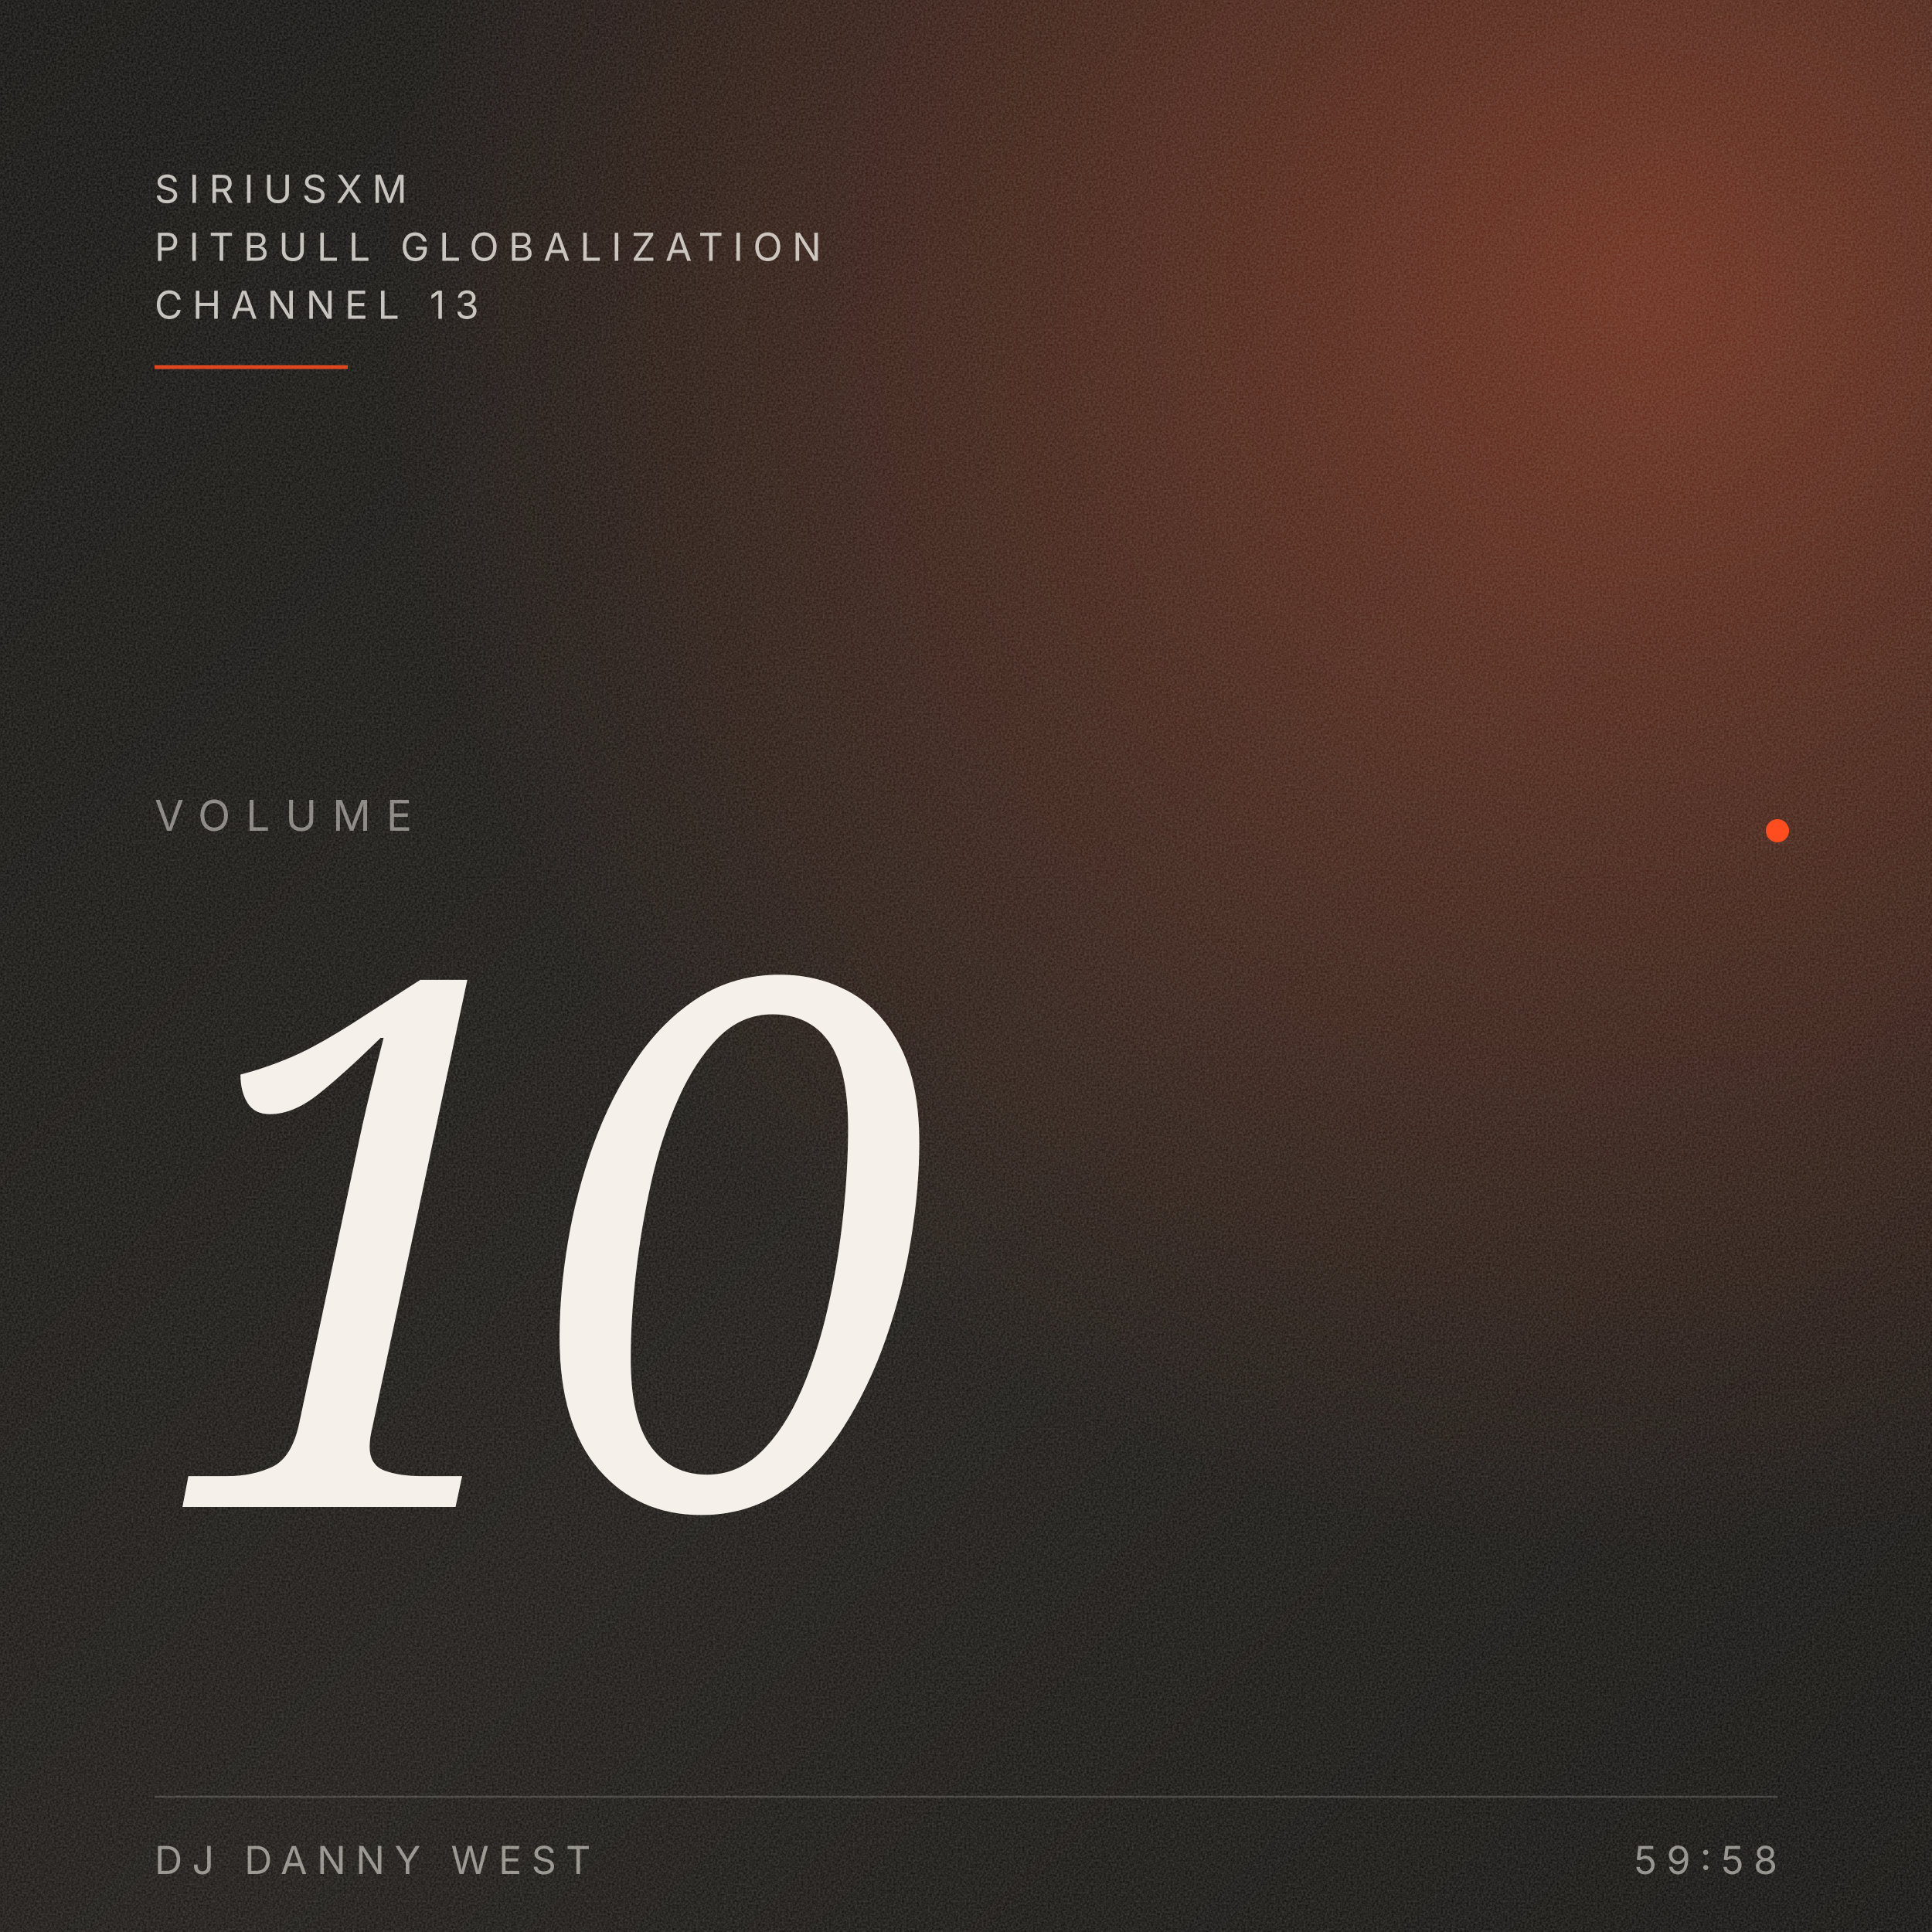
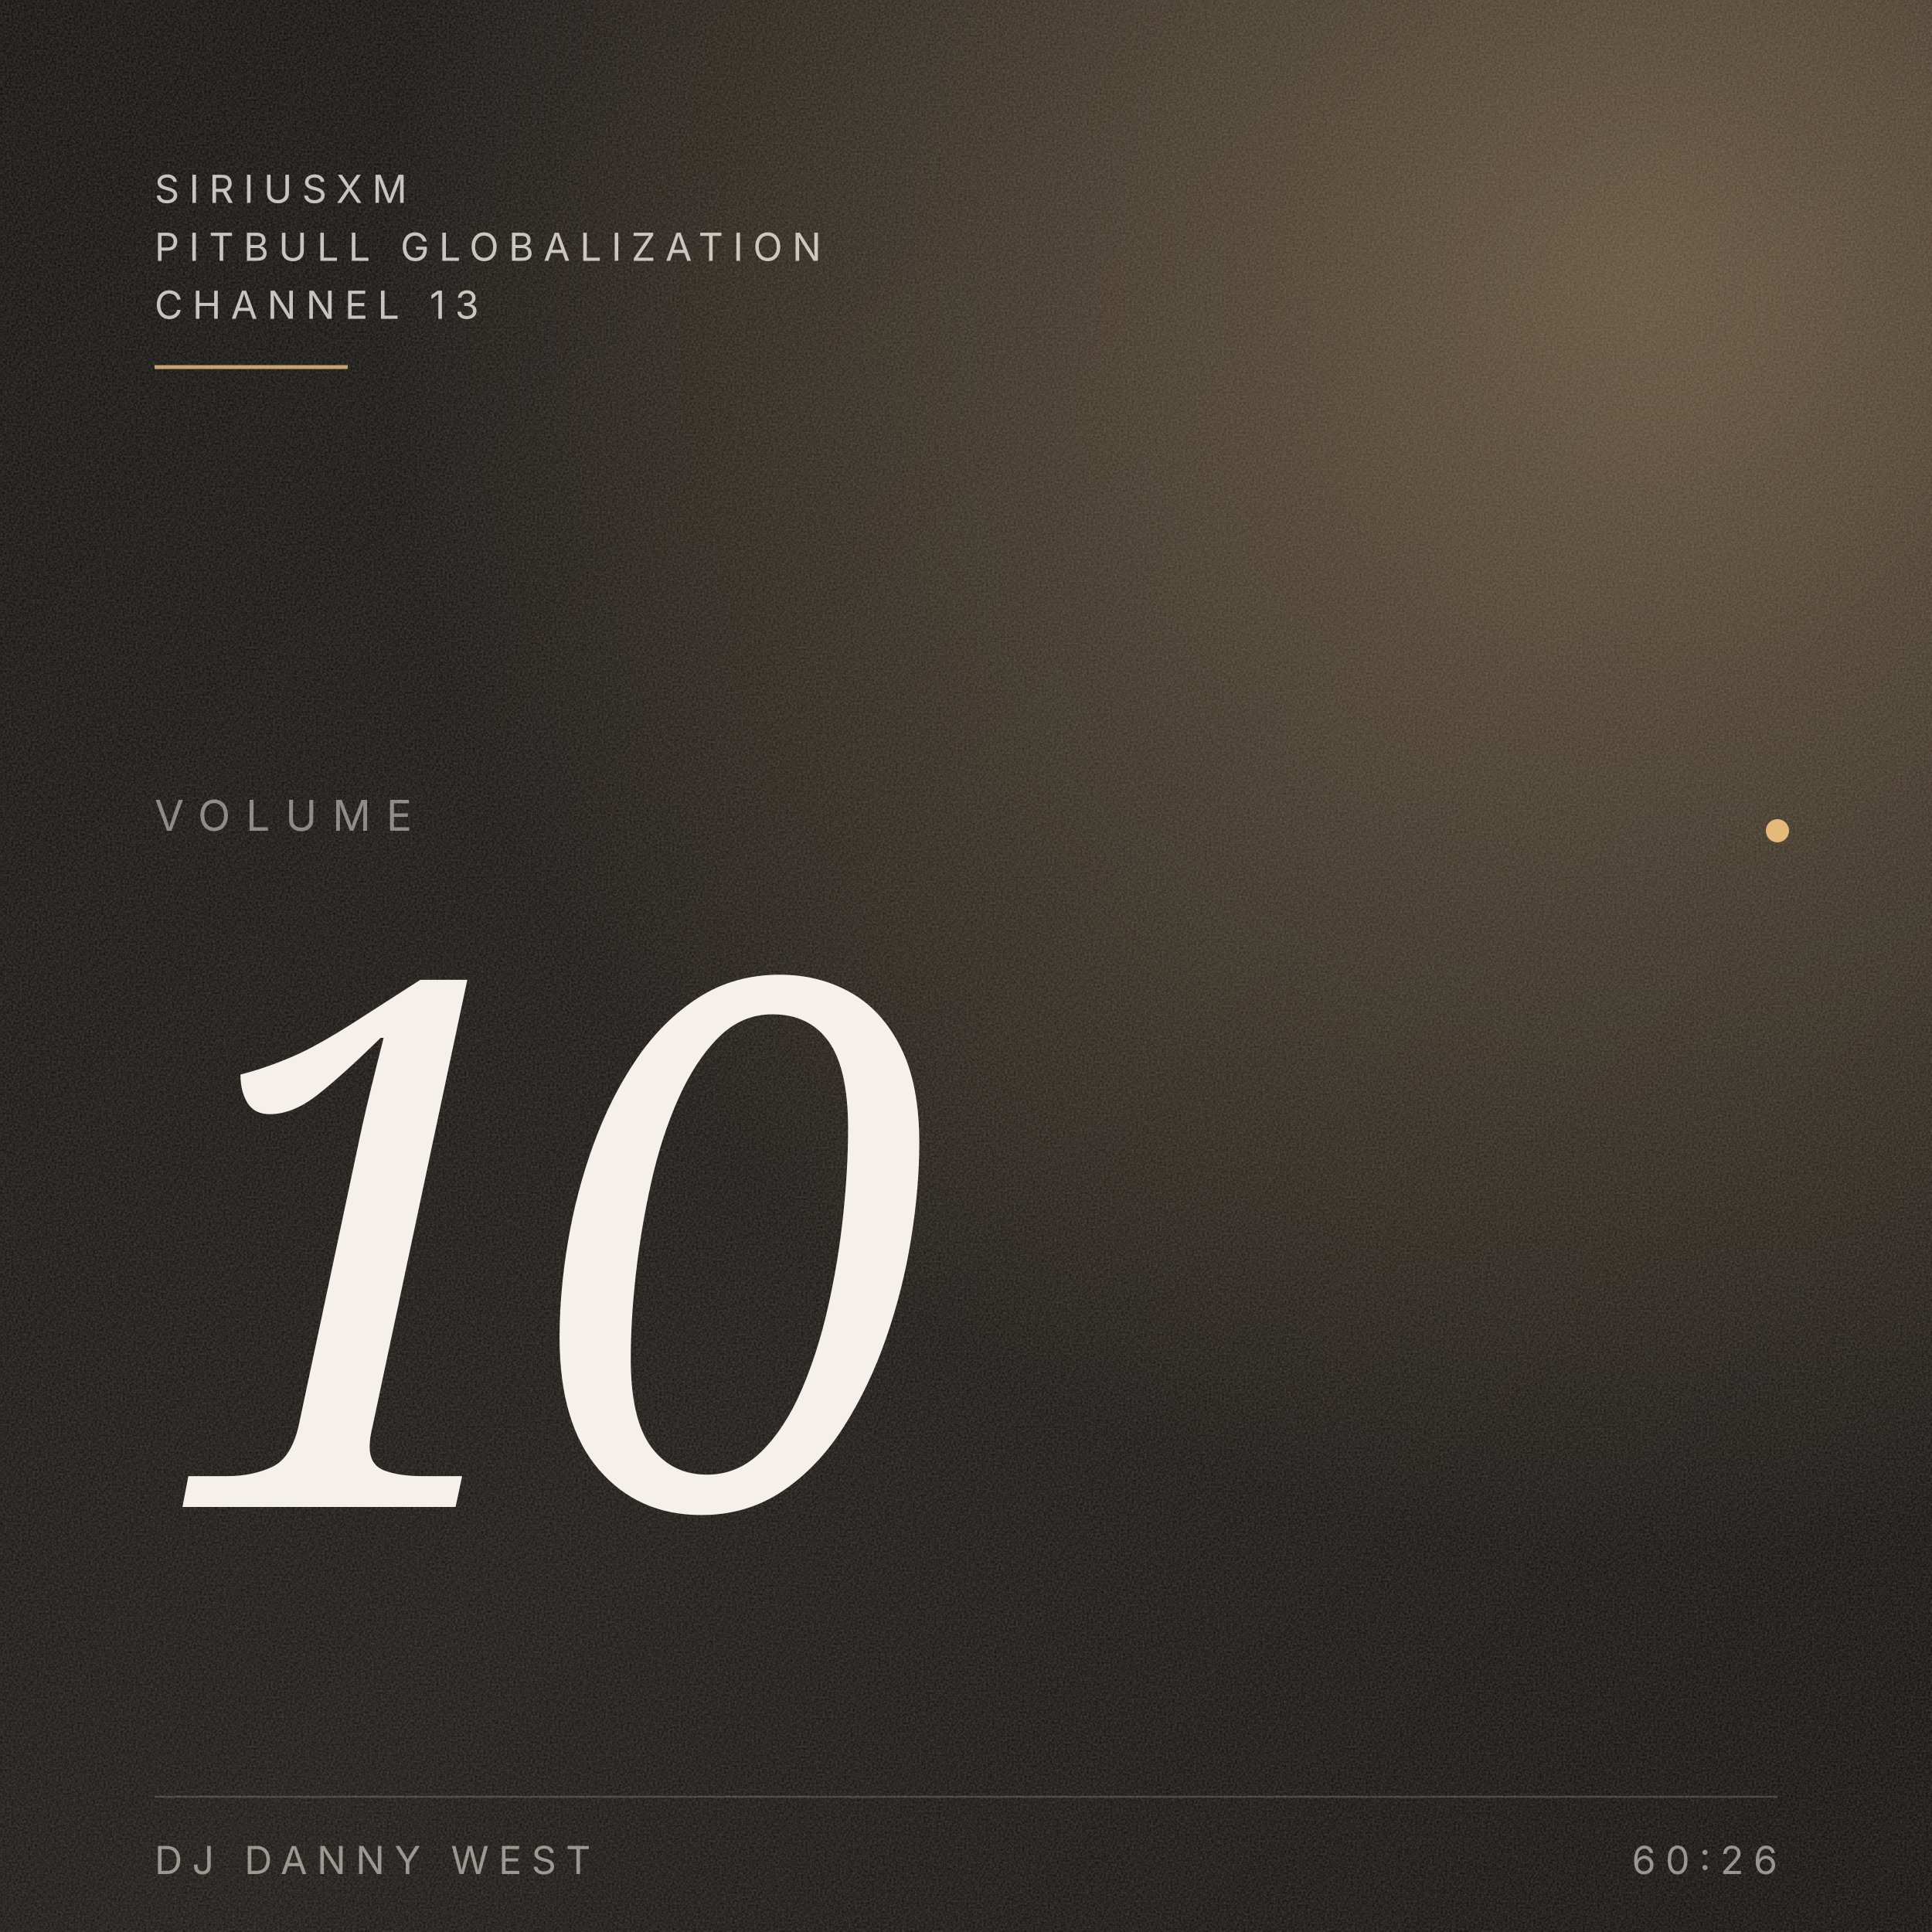
<svg xmlns="http://www.w3.org/2000/svg" viewBox="0 0 1000 1000" preserveAspectRatio="xMidYMid slice">
  <defs>
    <linearGradient id="bg" x1="0" y1="0" x2="1" y2="1">
      <stop offset="0" stop-color="#0A0907" />
      <stop offset="0.55" stop-color="#14110D" />
      <stop offset="1" stop-color="#0A0907" />
    </linearGradient>
    <radialGradient id="ember" cx="0.85" cy="0.15" r="0.65">
-       <stop offset="0" stop-color="#FF4D1F" stop-opacity="0.35" />
-       <stop offset="1" stop-color="#FF4D1F" stop-opacity="0" />
+       <stop offset="0" stop-color="#E5B97A" stop-opacity="0.35" />
+       <stop offset="1" stop-color="#E5B97A" stop-opacity="0" />
    </radialGradient>
    <filter id="grain" x="0" y="0" width="100%" height="100%">
      <feTurbulence type="fractalNoise" baseFrequency="0.9" numOctaves="3" stitchTiles="stitch" />
      <feColorMatrix values="0 0 0 0 0.96  0 0 0 0 0.94  0 0 0 0 0.92  0 0 0 0.5 0" />
    </filter>
  </defs>
  <rect width="1000" height="1000" fill="url(#bg)" />
  <rect width="1000" height="1000" fill="url(#ember)" />
  <rect width="1000" height="1000" filter="url(#grain)" opacity="0.45" />
  <g font-family="Inter, system-ui, sans-serif" fill="#F5F1EA">
    <text x="80" y="105" font-size="20" letter-spacing="5" fill-opacity="0.78">SIRIUSXM</text>
    <text x="80" y="135" font-size="20" letter-spacing="5" fill-opacity="0.78">PITBULL GLOBALIZATION</text>
    <text x="80" y="165" font-size="20" letter-spacing="5" fill-opacity="0.78">CHANNEL 13</text>
-     <line x1="80" y1="190" x2="180" y2="190" stroke="#FF4D1F" stroke-opacity="0.85" stroke-width="2" />
+     <line x1="80" y1="190" x2="180" y2="190" stroke="#E5B97A" stroke-opacity="0.85" stroke-width="2" />
  </g>
  <g font-family="Inter, system-ui, sans-serif" fill="#F5F1EA" fill-opacity="0.5">
    <text x="80" y="430" font-size="22" letter-spacing="8">VOLUME</text>
  </g>
  <g font-family="Fraunces, Georgia, serif" fill="#F5F1EA" style="font-variation-settings: 'opsz' 144;">
    <text x="80" y="780" font-size="380" font-style="italic" font-weight="300" letter-spacing="-18">10</text>
  </g>
-   <circle cx="920" cy="430" r="6" fill="#FF4D1F" />
+   <circle cx="920" cy="430" r="6" fill="#E5B97A" />
  <g font-family="Inter, system-ui, sans-serif" fill="#F5F1EA" fill-opacity="0.55">
    <line x1="80" y1="930" x2="920" y2="930" stroke="#F5F1EA" stroke-opacity="0.18" stroke-width="1" />
    <text x="80" y="970" font-size="20" letter-spacing="5">DJ DANNY WEST</text>
-     <text x="920" y="970" text-anchor="end" font-size="20" letter-spacing="5">59:58</text>
+     <text x="920" y="970" text-anchor="end" font-size="20" letter-spacing="5">60:26</text>
  </g>
</svg>
